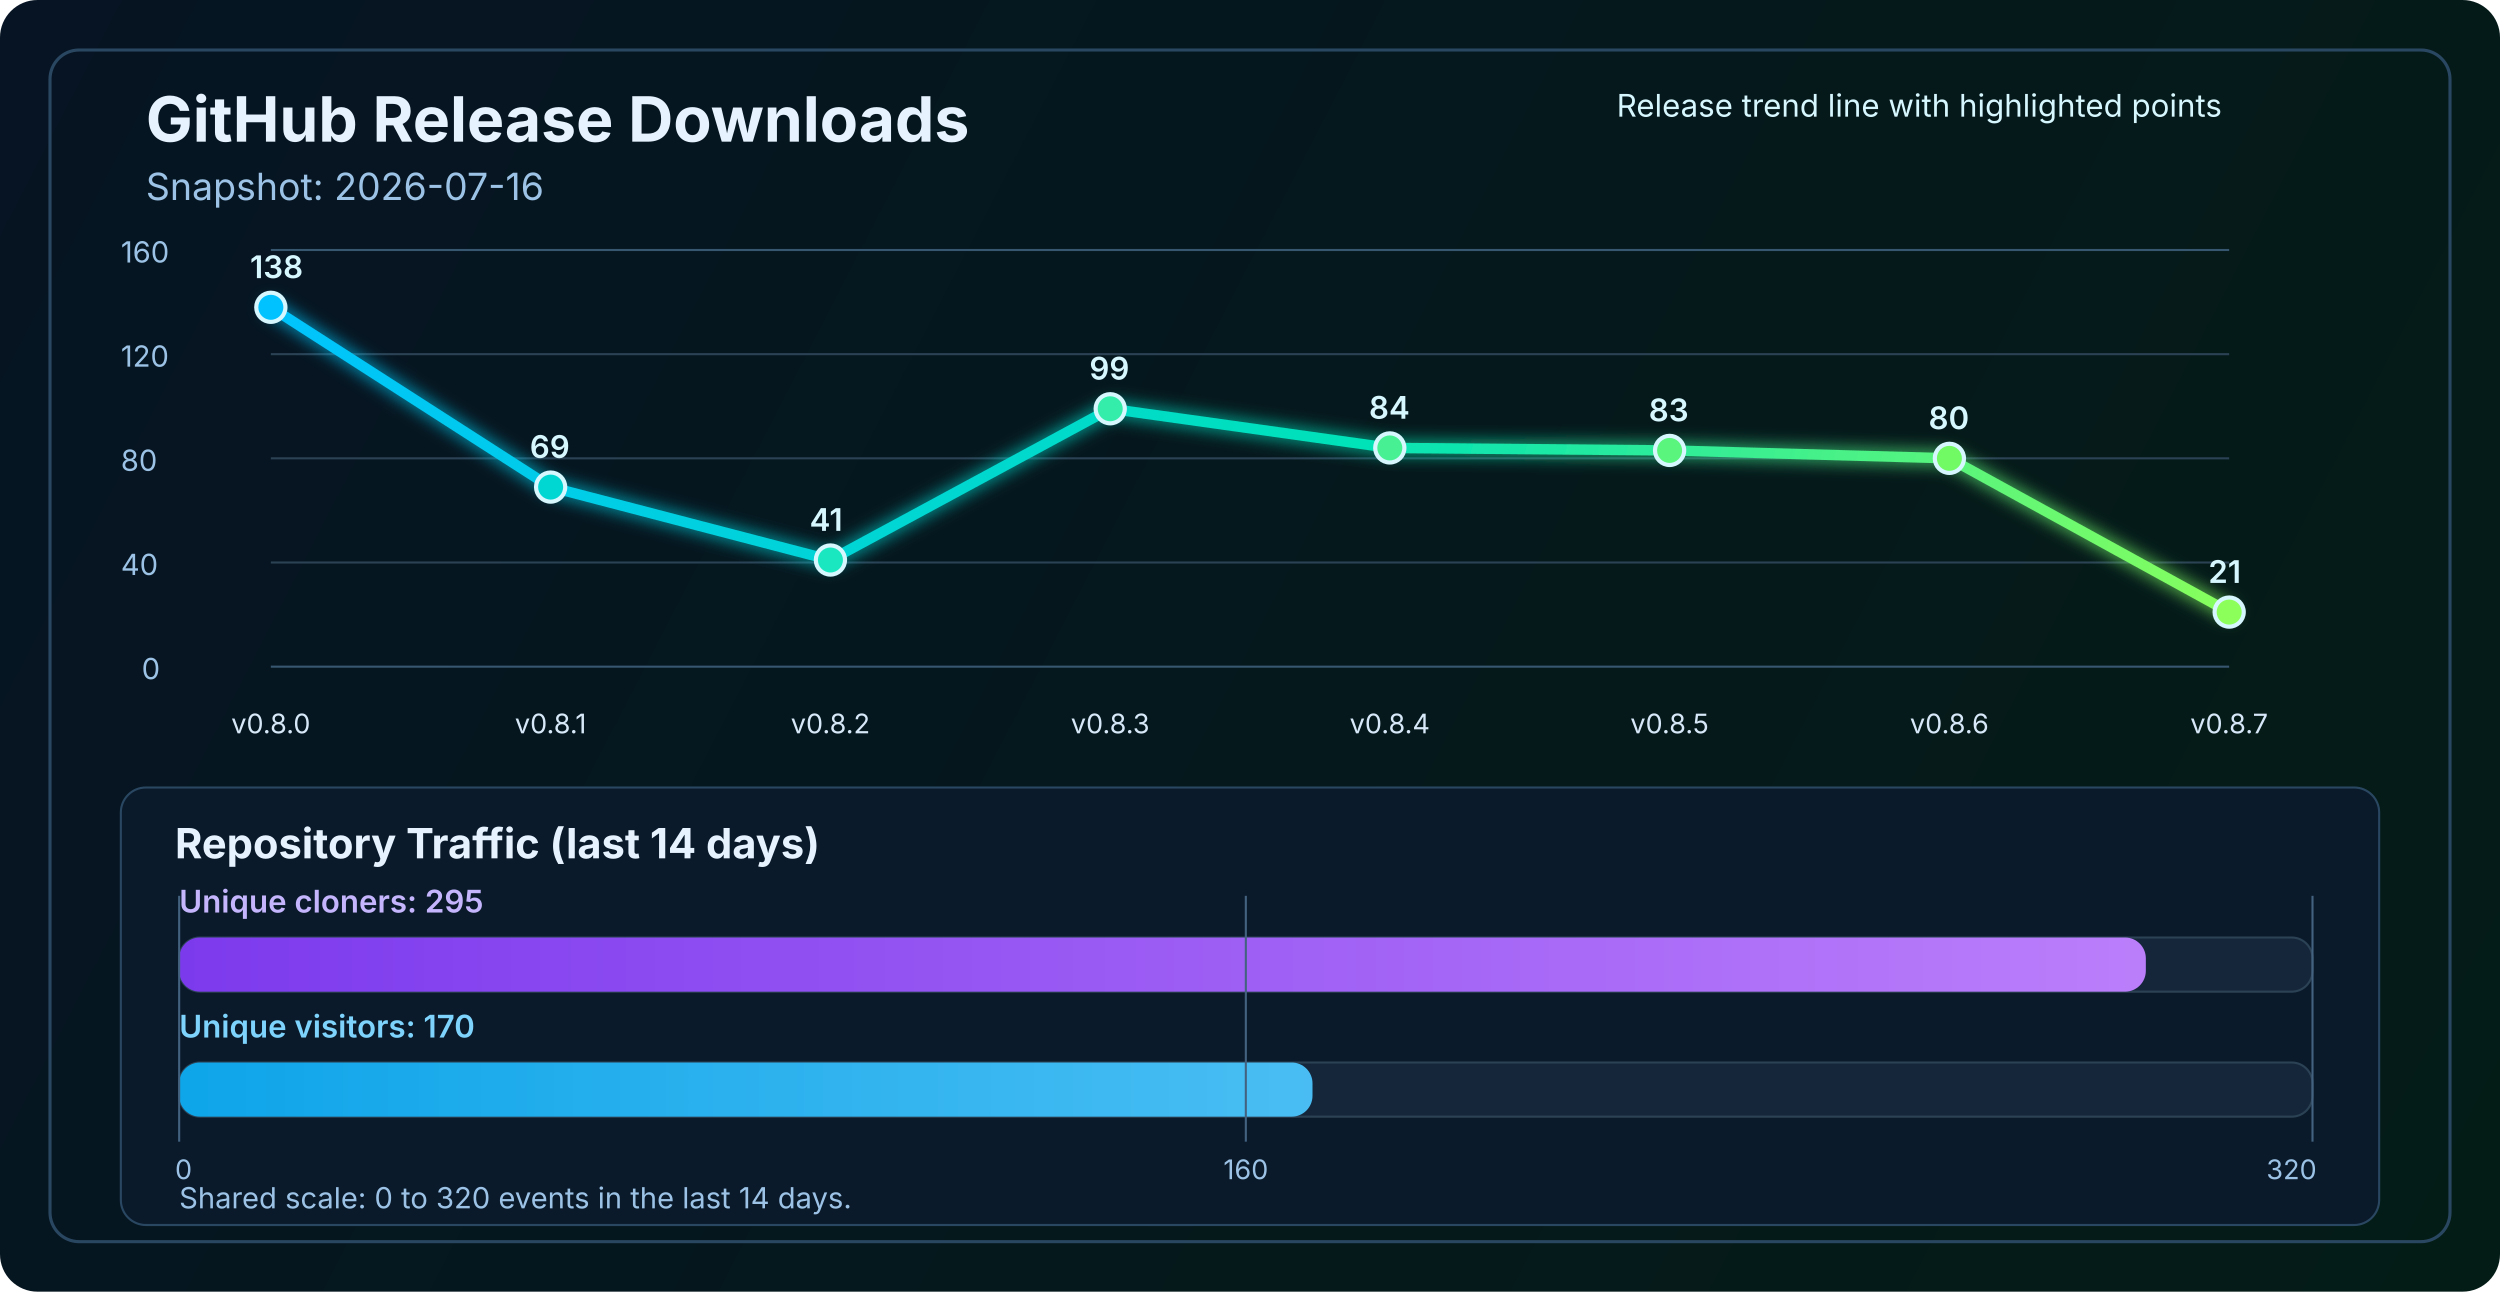
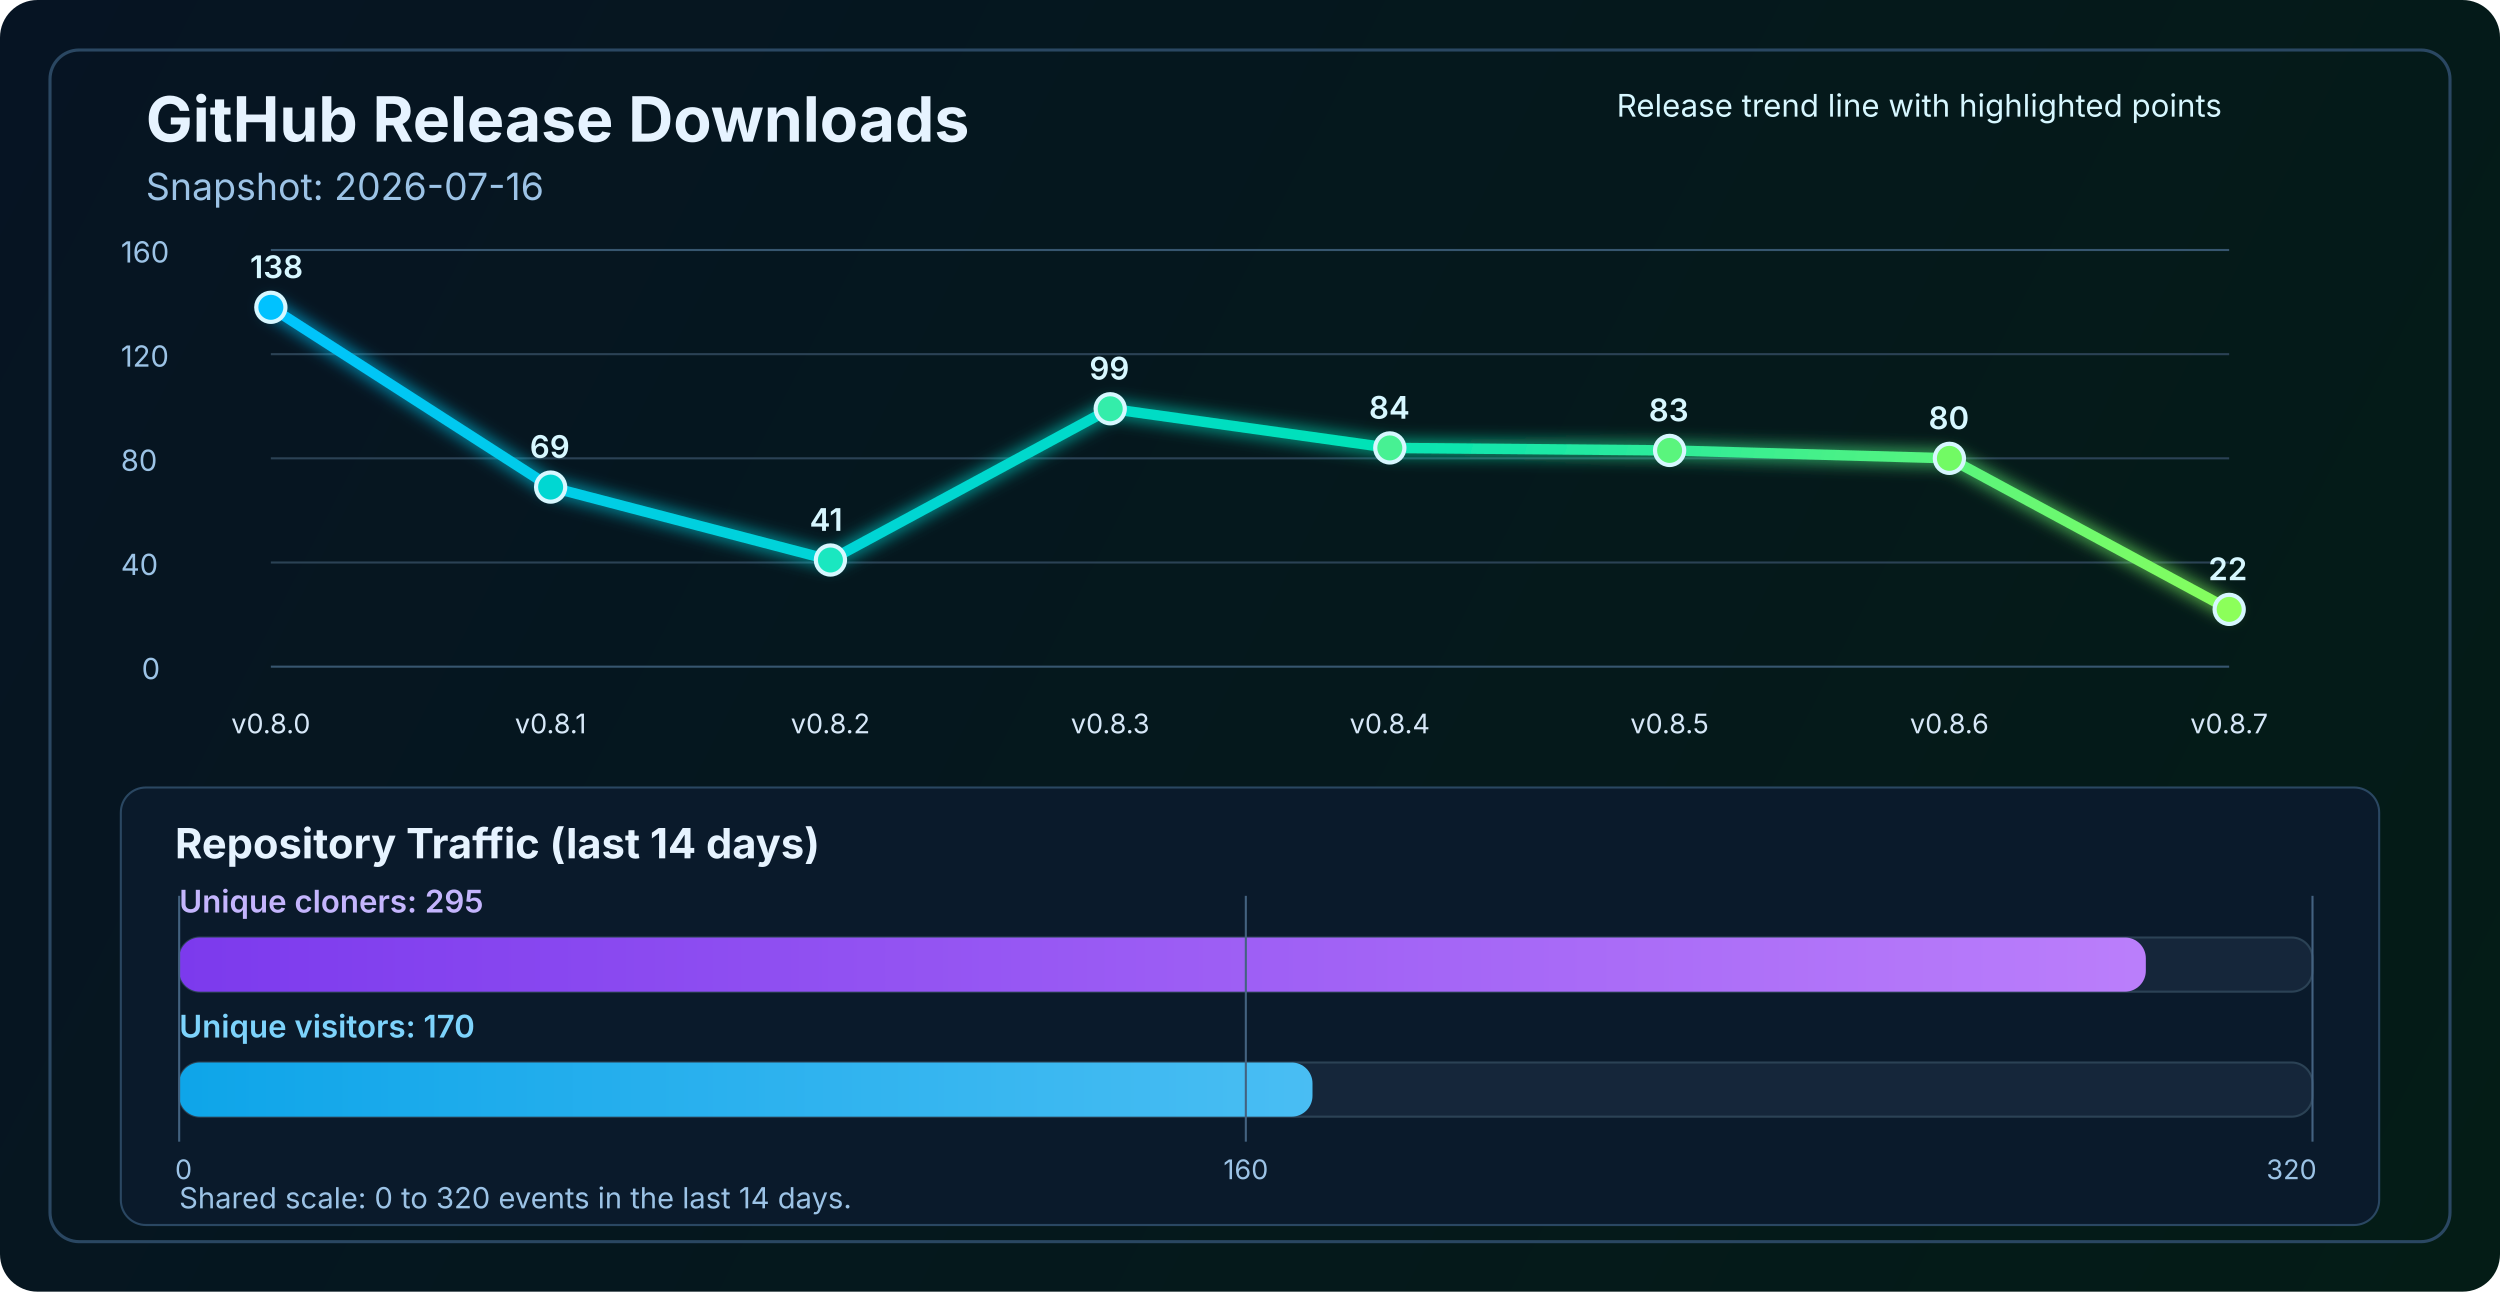
<svg xmlns="http://www.w3.org/2000/svg" width="1200" height="620" viewBox="0 0 1200 620" fill="none" role="img" aria-labelledby="title desc">
  <defs>
    <linearGradient id="bg" x1="0" y1="0" x2="1200" y2="620" gradientUnits="userSpaceOnUse">
      <stop stop-color="#061423" />
      <stop offset="1" stop-color="#041C16" />
    </linearGradient>
    <linearGradient id="line" x1="130" y1="86" x2="1070" y2="340" gradientUnits="userSpaceOnUse">
      <stop stop-color="#00C2FF" />
      <stop offset="0.55" stop-color="#00E2B8" />
      <stop offset="1" stop-color="#8CFF5A" />
    </linearGradient>
    <linearGradient id="cloneFill" x1="86" y1="450" x2="1110" y2="450" gradientUnits="userSpaceOnUse">
      <stop stop-color="#7C3AED" />
      <stop offset="1" stop-color="#C084FC" />
    </linearGradient>
    <linearGradient id="viewFill" x1="86" y1="482" x2="1110" y2="482" gradientUnits="userSpaceOnUse">
      <stop stop-color="#0EA5E9" />
      <stop offset="1" stop-color="#7DD3FC" />
    </linearGradient>
    <filter id="glow" x="-50%" y="-50%" width="200%" height="200%">
      <feGaussianBlur stdDeviation="4" result="blur" />
      <feMerge>
        <feMergeNode in="blur" />
        <feMergeNode in="SourceGraphic" />
      </feMerge>
    </filter>
  </defs>
  <rect width="1200" height="620" rx="18" fill="url(#bg)" />
  <rect x="24" y="24" width="1152" height="572" rx="14" stroke="#2A4762" stroke-width="1.5" />
  <text x="70" y="68" fill="#E6F3FF" font-size="30" font-family="SF Pro Display, -apple-system, BlinkMacSystemFont, Segoe UI, sans-serif" font-weight="700">GitHub Release Downloads</text>
  <text x="70" y="96" fill="#9CC3E6" font-size="18" font-family="SF Pro Text, -apple-system, BlinkMacSystemFont, Segoe UI, sans-serif">Snapshot: 2026-07-16</text>
  <line x1="130" y1="320.0" x2="1070" y2="320.0" stroke="#37566F" stroke-width="1" />
  <line x1="130" y1="270.0" x2="1070" y2="270.0" stroke="#2B4255" stroke-width="1" />
  <line x1="130" y1="220.0" x2="1070" y2="220.0" stroke="#2B4255" stroke-width="1" />
  <line x1="130" y1="170.0" x2="1070" y2="170.0" stroke="#2B4255" stroke-width="1" />
  <line x1="130" y1="120.0" x2="1070" y2="120.0" stroke="#37566F" stroke-width="1" />
  <text x="68" y="326.0" fill="#9CC3E6" font-size="14" font-family="SF Pro Text, -apple-system, BlinkMacSystemFont, Segoe UI, sans-serif">0</text>
  <text x="58" y="276.0" fill="#9CC3E6" font-size="14" font-family="SF Pro Text, -apple-system, BlinkMacSystemFont, Segoe UI, sans-serif">40</text>
  <text x="58" y="226.0" fill="#9CC3E6" font-size="14" font-family="SF Pro Text, -apple-system, BlinkMacSystemFont, Segoe UI, sans-serif">80</text>
  <text x="58" y="176.0" fill="#9CC3E6" font-size="14" font-family="SF Pro Text, -apple-system, BlinkMacSystemFont, Segoe UI, sans-serif">120</text>
  <text x="58" y="126.0" fill="#9CC3E6" font-size="14" font-family="SF Pro Text, -apple-system, BlinkMacSystemFont, Segoe UI, sans-serif">160</text>
-   <polyline points="130.0,147.5 264.3,233.8 398.6,268.8 532.9,196.2 667.1,215.0 801.4,216.2 935.7,220.0 1070.0,293.8" fill="none" stroke="url(#line)" stroke-width="5" stroke-linecap="round" stroke-linejoin="round" filter="url(#glow)" />
+   <polyline points="130.0,147.5 264.3,233.8 398.6,268.8 532.9,196.2 667.1,215.0 801.4,216.2 935.7,220.0 1070.0,292.5" fill="none" stroke="url(#line)" stroke-width="5" stroke-linecap="round" stroke-linejoin="round" filter="url(#glow)" />
  <circle cx="130.0" cy="147.5" r="7" fill="#00C2FF" stroke="#D7F7FF" stroke-width="2" />
  <circle cx="264.3" cy="233.8" r="7" fill="#00D7D2" stroke="#D7F7FF" stroke-width="2" />
  <circle cx="398.6" cy="268.8" r="7" fill="#1AE7C0" stroke="#D7F7FF" stroke-width="2" />
  <circle cx="532.9" cy="196.2" r="7" fill="#34EDAA" stroke="#D7F7FF" stroke-width="2" />
  <circle cx="667.1" cy="215.0" r="7" fill="#47F193" stroke="#D7F7FF" stroke-width="2" />
  <circle cx="801.4" cy="216.2" r="7" fill="#5AF57D" stroke="#D7F7FF" stroke-width="2" />
  <circle cx="935.7" cy="220.0" r="7" fill="#72FA64" stroke="#D7F7FF" stroke-width="2" />
-   <circle cx="1070.0" cy="293.8" r="7" fill="#8CFF5A" stroke="#D7F7FF" stroke-width="2" />
+   <circle cx="1070.0" cy="292.5" r="7" fill="#8CFF5A" stroke="#D7F7FF" stroke-width="2" />
  <text x="130.0" y="352" text-anchor="middle" fill="#D7E8F8" font-size="13" font-family="SF Pro Text, -apple-system, BlinkMacSystemFont, Segoe UI, sans-serif">v0.8.0</text>
  <text x="264.3" y="352" text-anchor="middle" fill="#D7E8F8" font-size="13" font-family="SF Pro Text, -apple-system, BlinkMacSystemFont, Segoe UI, sans-serif">v0.8.1</text>
  <text x="398.6" y="352" text-anchor="middle" fill="#D7E8F8" font-size="13" font-family="SF Pro Text, -apple-system, BlinkMacSystemFont, Segoe UI, sans-serif">v0.8.2</text>
  <text x="532.9" y="352" text-anchor="middle" fill="#D7E8F8" font-size="13" font-family="SF Pro Text, -apple-system, BlinkMacSystemFont, Segoe UI, sans-serif">v0.8.3</text>
  <text x="667.1" y="352" text-anchor="middle" fill="#D7E8F8" font-size="13" font-family="SF Pro Text, -apple-system, BlinkMacSystemFont, Segoe UI, sans-serif">v0.8.4</text>
  <text x="801.4" y="352" text-anchor="middle" fill="#D7E8F8" font-size="13" font-family="SF Pro Text, -apple-system, BlinkMacSystemFont, Segoe UI, sans-serif">v0.8.5</text>
  <text x="935.7" y="352" text-anchor="middle" fill="#D7E8F8" font-size="13" font-family="SF Pro Text, -apple-system, BlinkMacSystemFont, Segoe UI, sans-serif">v0.8.6</text>
  <text x="1070.0" y="352" text-anchor="middle" fill="#D7E8F8" font-size="13" font-family="SF Pro Text, -apple-system, BlinkMacSystemFont, Segoe UI, sans-serif">v0.8.7</text>
  <text x="120.0" y="133.5" fill="#D7F7FF" font-size="15" font-family="SF Pro Text, -apple-system, BlinkMacSystemFont, Segoe UI, sans-serif" font-weight="600">138</text>
  <text x="254.3" y="219.8" fill="#D7F7FF" font-size="15" font-family="SF Pro Text, -apple-system, BlinkMacSystemFont, Segoe UI, sans-serif" font-weight="600">69</text>
  <text x="388.6" y="254.8" fill="#D7F7FF" font-size="15" font-family="SF Pro Text, -apple-system, BlinkMacSystemFont, Segoe UI, sans-serif" font-weight="600">41</text>
  <text x="522.9" y="182.2" fill="#D7F7FF" font-size="15" font-family="SF Pro Text, -apple-system, BlinkMacSystemFont, Segoe UI, sans-serif" font-weight="600">99</text>
  <text x="657.1" y="201.0" fill="#D7F7FF" font-size="15" font-family="SF Pro Text, -apple-system, BlinkMacSystemFont, Segoe UI, sans-serif" font-weight="600">84</text>
  <text x="791.4" y="202.2" fill="#D7F7FF" font-size="15" font-family="SF Pro Text, -apple-system, BlinkMacSystemFont, Segoe UI, sans-serif" font-weight="600">83</text>
  <text x="925.7" y="206.0" fill="#D7F7FF" font-size="15" font-family="SF Pro Text, -apple-system, BlinkMacSystemFont, Segoe UI, sans-serif" font-weight="600">80</text>
-   <text x="1060.0" y="279.8" fill="#D7F7FF" font-size="15" font-family="SF Pro Text, -apple-system, BlinkMacSystemFont, Segoe UI, sans-serif" font-weight="600">21</text>
+   <text x="1060.0" y="278.5" fill="#D7F7FF" font-size="15" font-family="SF Pro Text, -apple-system, BlinkMacSystemFont, Segoe UI, sans-serif" font-weight="600">22</text>
  <text x="776" y="56" fill="#D7F7FF" font-size="15" font-family="SF Pro Text, -apple-system, BlinkMacSystemFont, Segoe UI, sans-serif">Release trend line with highlighted points</text>
  <rect x="58" y="378" width="1084" height="210" rx="12" fill="#0A1A2B" stroke="#2A4762" stroke-width="1" />
  <text x="84" y="412" fill="#E6F3FF" font-size="20" font-family="SF Pro Text, -apple-system, BlinkMacSystemFont, Segoe UI, sans-serif" font-weight="700">Repository Traffic (last 14 days)</text>
  <text x="86" y="438" fill="#C4B5FD" font-size="15" font-family="SF Pro Text, -apple-system, BlinkMacSystemFont, Segoe UI, sans-serif" font-weight="600">Unique cloners: 295</text>
  <rect x="86" y="450" width="1024" height="26" rx="10" fill="#15263A" stroke="#2B4255" stroke-width="1" />
  <rect x="86" y="450" width="944.0" height="26" rx="10" fill="url(#cloneFill)" />
  <text x="86" y="498" fill="#7DD3FC" font-size="15" font-family="SF Pro Text, -apple-system, BlinkMacSystemFont, Segoe UI, sans-serif" font-weight="600">Unique visitors: 170</text>
  <rect x="86" y="510" width="1024" height="26" rx="10" fill="#15263A" stroke="#2B4255" stroke-width="1" />
  <rect x="86" y="510" width="544.0" height="26" rx="10" fill="url(#viewFill)" />
  <line x1="86" y1="430" x2="86" y2="548" stroke="#436280" stroke-width="1" />
  <line x1="598.0" y1="430" x2="598.0" y2="548" stroke="#436280" stroke-width="1" />
  <line x1="1110" y1="430" x2="1110" y2="548" stroke="#436280" stroke-width="1" />
  <text x="84" y="566" text-anchor="start" fill="#9CC3E6" font-size="13" font-family="SF Pro Text, -apple-system, BlinkMacSystemFont, Segoe UI, sans-serif">0</text>
  <text x="598.0" y="566" text-anchor="middle" fill="#9CC3E6" font-size="13" font-family="SF Pro Text, -apple-system, BlinkMacSystemFont, Segoe UI, sans-serif">160</text>
  <text x="1112" y="566" text-anchor="end" fill="#9CC3E6" font-size="13" font-family="SF Pro Text, -apple-system, BlinkMacSystemFont, Segoe UI, sans-serif">320</text>
  <text x="86" y="580" fill="#9CC3E6" font-size="14" font-family="SF Pro Text, -apple-system, BlinkMacSystemFont, Segoe UI, sans-serif">Shared scale: 0 to 320 events in the last 14 days.</text>
</svg>
